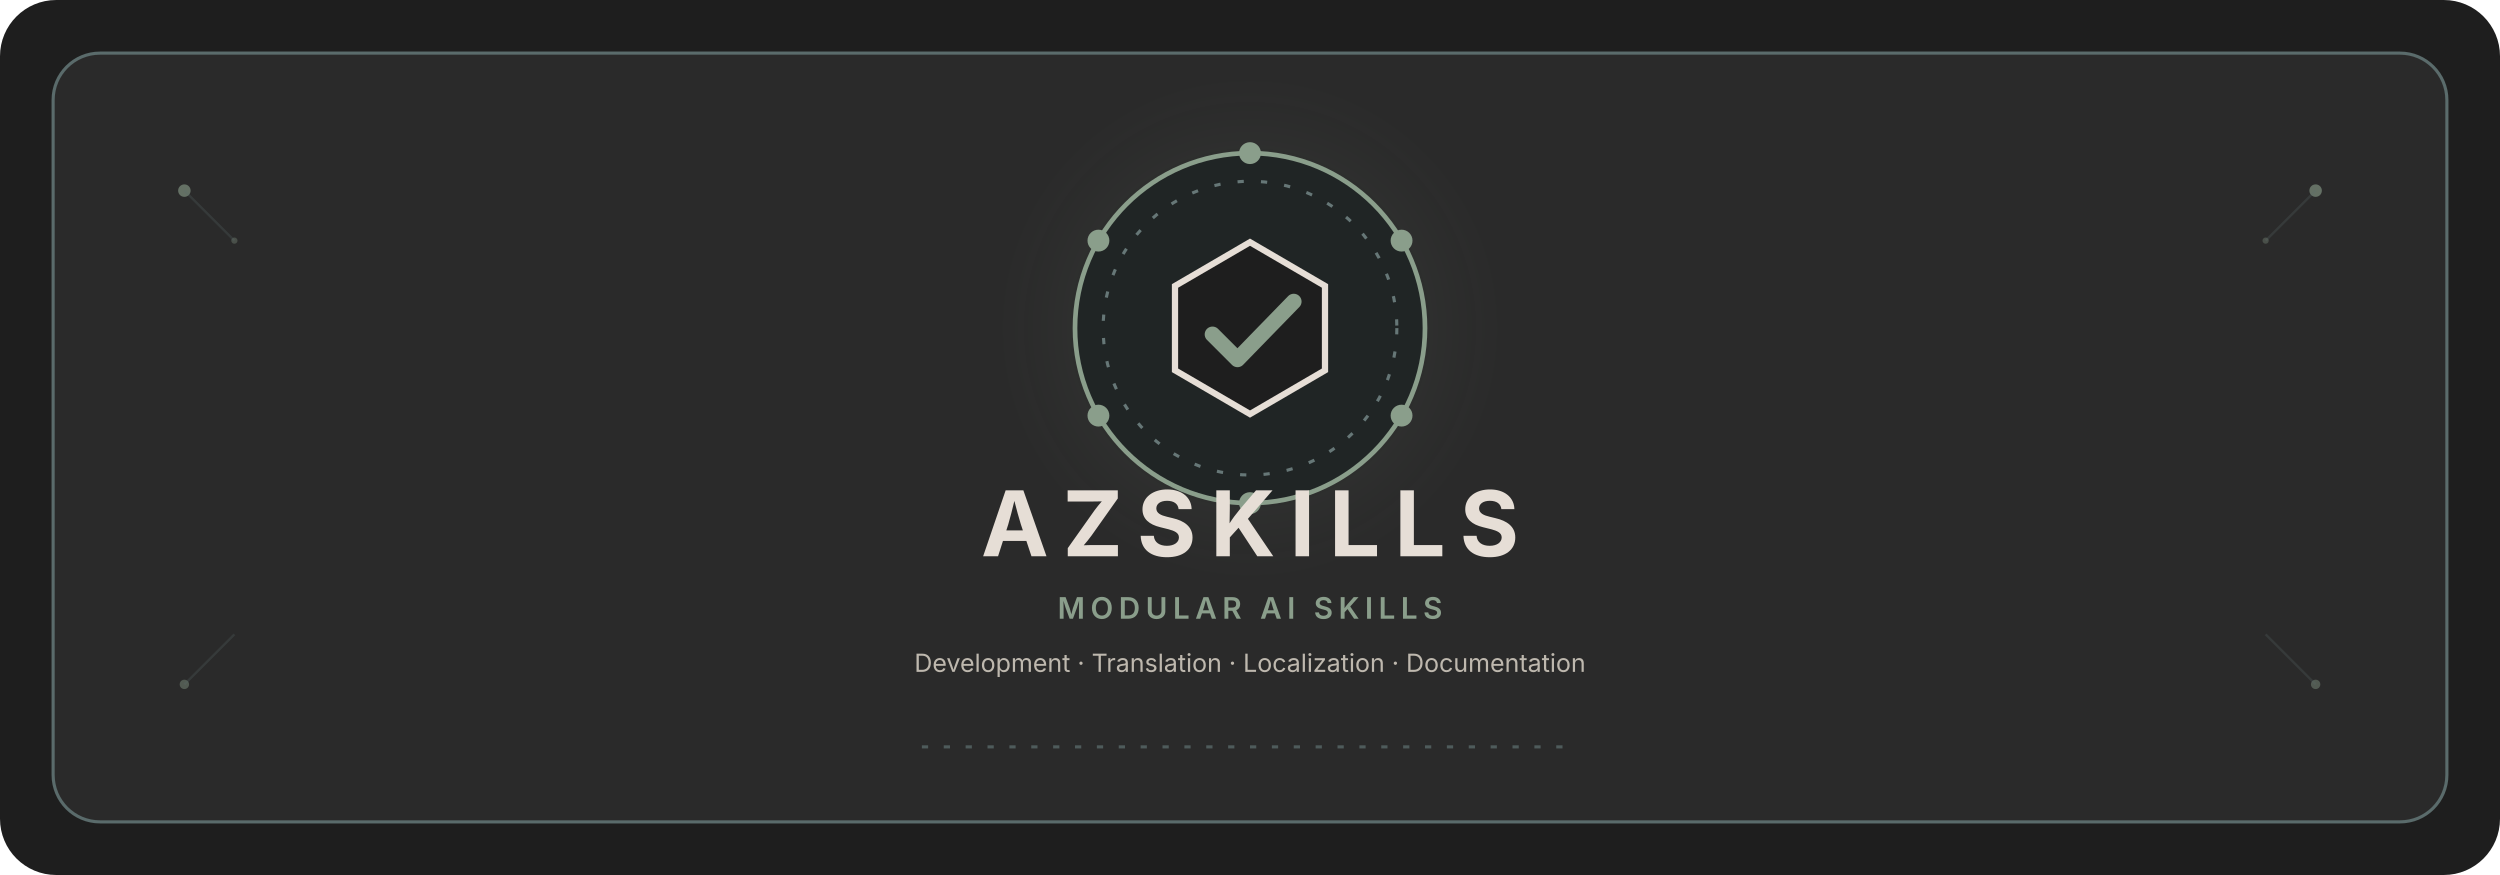
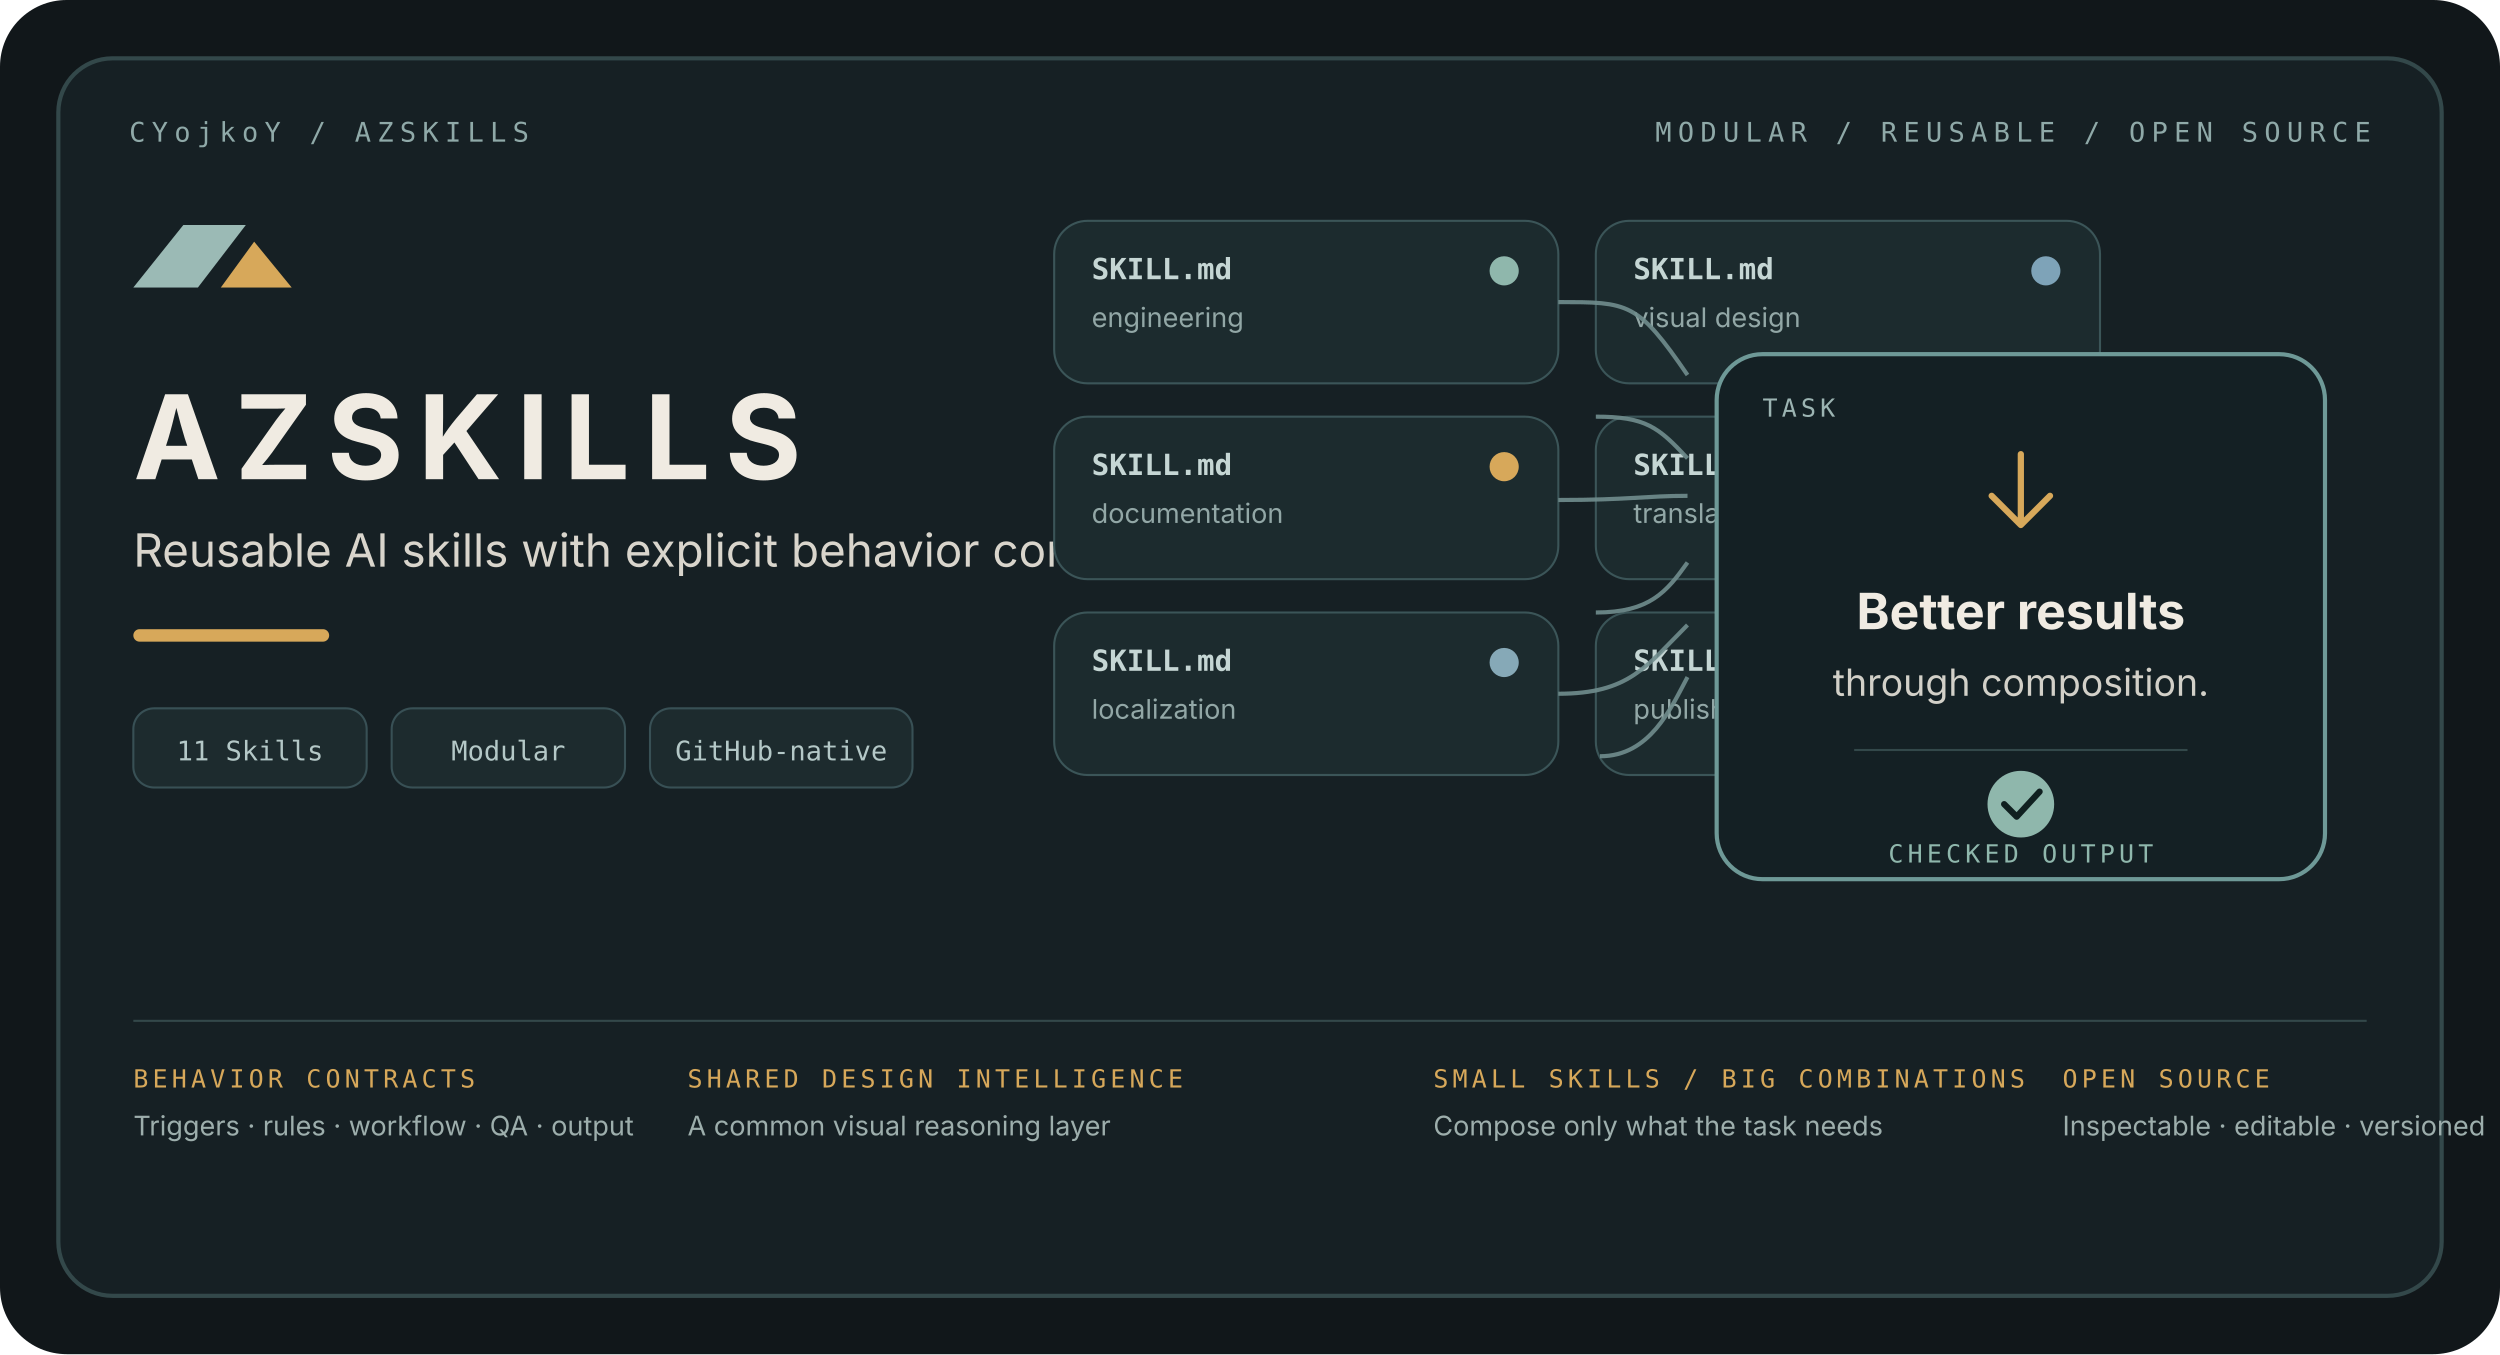
- <svg xmlns="http://www.w3.org/2000/svg" viewBox="0 0 1600 560" role="img" aria-labelledby="title desc">
-   <defs>
-     <radialGradient id="glow" cx="50%" cy="50%" r="50%">
-       <stop offset="0%" stop-color="#8A9E8B" stop-opacity="0.18" />
-       <stop offset="72%" stop-color="#8A9E8B" stop-opacity="0.035" />
-       <stop offset="100%" stop-color="#8A9E8B" stop-opacity="0" />
-     </radialGradient>
-   </defs>
-   <rect width="1600" height="560" rx="36" fill="#1E1E1E" />
-   <rect x="34" y="34" width="1532" height="492" rx="30" fill="#2A2A2A" stroke="#5A6B6B" stroke-width="2" />
-   <g fill="#8A9E8B">
-     <circle cx="118" cy="122" r="4" opacity="0.60" />
-     <circle cx="150" cy="154" r="2" opacity="0.32" />
-     <circle cx="1482" cy="122" r="4" opacity="0.60" />
-     <circle cx="1450" cy="154" r="2" opacity="0.32" />
-     <circle cx="118" cy="438" r="3" opacity="0.42" />
-     <circle cx="1482" cy="438" r="3" opacity="0.42" />
+ <svg xmlns="http://www.w3.org/2000/svg" viewBox="0 0 1200 650" role="img" aria-labelledby="title desc">
+   <rect width="1200" height="650" rx="32" fill="#11171A" />
+   <rect x="28" y="28" width="1144" height="594" rx="26" fill="#162024" stroke="#33484A" stroke-width="2" />
+   <g font-family="Inter, Segoe UI, Arial, sans-serif">
+     <g fill="#8FA9A8" font-family="Cascadia Code, Consolas, monospace" font-size="13" letter-spacing="3">
+       <text x="62" y="68">CYojkoY / AZSKILLS</text>
+       <text x="1138" y="68" text-anchor="end">MODULAR / REUSABLE / OPEN SOURCE</text>
+     </g>
+     <g transform="translate(64 108)">
+       <path d="M0 30 L24 0 H54 L31 30 Z" fill="#9BBAB5" />
+       <path d="M42 30 L58 8 L76 30 Z" fill="#D7A85A" />
+       <text x="0" y="122" fill="#F0EBE2" font-size="56" font-weight="750" letter-spacing="7">AZSKILLS</text>
+       <text x="0" y="164" fill="#D9D5CC" font-size="22">Reusable AI skills with explicit behavior contracts.</text>
+       <rect x="0" y="194" width="94" height="6" rx="3" fill="#D7A85A" />
+       <g transform="translate(0 232)" font-family="Cascadia Code, Consolas, monospace">
+         <rect x="0" y="0" width="112" height="38" rx="10" fill="#1D2B2E" stroke="#385055" />
+         <text x="56" y="25" text-anchor="middle" fill="#B4C8C7" font-size="13">11 Skills</text>
+         <rect x="124" y="0" width="112" height="38" rx="10" fill="#1D2B2E" stroke="#385055" />
+         <text x="180" y="25" text-anchor="middle" fill="#B4C8C7" font-size="13">Modular</text>
+         <rect x="248" y="0" width="126" height="38" rx="10" fill="#1D2B2E" stroke="#385055" />
+         <text x="311" y="25" text-anchor="middle" fill="#B4C8C7" font-size="13">GitHub-native</text>
+       </g>
+     </g>
+     <g transform="translate(506 106)">
+       <g>
+         <rect x="0" y="0" width="242" height="78" rx="16" fill="#1C2B2E" stroke="#3B5558" />
+         <text x="18" y="28" fill="#C5D6D4" font-family="Cascadia Code, Consolas, monospace" font-size="14" font-weight="700">SKILL.md</text>
+         <text x="18" y="51" fill="#92A7A6" font-size="13">engineering</text>
+         <circle cx="216" cy="24" r="7" fill="#8FB7AC" />
+       </g>
+       <g transform="translate(260 0)">
+         <rect x="0" y="0" width="242" height="78" rx="16" fill="#1C2B2E" stroke="#3B5558" />
+         <text x="18" y="28" fill="#C5D6D4" font-family="Cascadia Code, Consolas, monospace" font-size="14" font-weight="700">SKILL.md</text>
+         <text x="18" y="51" fill="#92A7A6" font-size="13">visual design</text>
+         <circle cx="216" cy="24" r="7" fill="#7EA3B8" />
+       </g>
+       <g transform="translate(0 94)">
+         <rect x="0" y="0" width="242" height="78" rx="16" fill="#1C2B2E" stroke="#3B5558" />
+         <text x="18" y="28" fill="#C5D6D4" font-family="Cascadia Code, Consolas, monospace" font-size="14" font-weight="700">SKILL.md</text>
+         <text x="18" y="51" fill="#92A7A6" font-size="13">documentation</text>
+         <circle cx="216" cy="24" r="7" fill="#D7A85A" />
+       </g>
+       <g transform="translate(260 94)">
+         <rect x="0" y="0" width="242" height="78" rx="16" fill="#1C2B2E" stroke="#3B5558" />
+         <text x="18" y="28" fill="#C5D6D4" font-family="Cascadia Code, Consolas, monospace" font-size="14" font-weight="700">SKILL.md</text>
+         <text x="18" y="51" fill="#92A7A6" font-size="13">translation</text>
+         <circle cx="216" cy="24" r="7" fill="#8FB7AC" />
+       </g>
+       <g transform="translate(0 188)">
+         <rect x="0" y="0" width="242" height="78" rx="16" fill="#1C2B2E" stroke="#3B5558" />
+         <text x="18" y="28" fill="#C5D6D4" font-family="Cascadia Code, Consolas, monospace" font-size="14" font-weight="700">SKILL.md</text>
+         <text x="18" y="51" fill="#92A7A6" font-size="13">localization</text>
+         <circle cx="216" cy="24" r="7" fill="#86A9B7" />
+       </g>
+       <g transform="translate(260 188)">
+         <rect x="0" y="0" width="242" height="78" rx="16" fill="#1C2B2E" stroke="#3B5558" />
+         <text x="18" y="28" fill="#C5D6D4" font-family="Cascadia Code, Consolas, monospace" font-size="14" font-weight="700">SKILL.md</text>
+         <text x="18" y="51" fill="#92A7A6" font-size="13">publishing</text>
+         <circle cx="216" cy="24" r="7" fill="#D7A85A" />
+       </g>
+     </g>
+     <g fill="none" stroke="#708D8D" stroke-width="2" opacity="0.9">
+       <path d="M748 145 C782 145 786 145 810 180" />
+       <path d="M766 200 C790 200 796 205 810 220" />
+       <path d="M748 240 C782 240 790 238 810 238" />
+       <path d="M766 294 C792 294 800 284 810 270" />
+       <path d="M748 333 C782 333 790 320 810 300" />
+       <path d="M768 363 C792 363 802 340 810 325" />
+     </g>
+     <g transform="translate(824 170)">
+       <rect x="0" y="0" width="292" height="252" rx="22" fill="#142024" stroke="#6E9997" stroke-width="2" />
+       <g fill="#9CB4B2" font-family="Cascadia Code, Consolas, monospace" font-size="12" letter-spacing="2">
+         <text x="22" y="30">TASK</text>
+       </g>
+       <path d="M146 48 v34 M132 68 l14 14 l14-14" stroke="#D7A85A" stroke-width="3" fill="none" stroke-linecap="round" stroke-linejoin="round" />
+       <text x="146" y="132" text-anchor="middle" fill="#F0EBE2" font-size="24" font-weight="700">Better results</text>
+       <text x="146" y="164" text-anchor="middle" fill="#D2D0C8" font-size="18">through composition.</text>
+       <line x1="66" y1="190" x2="226" y2="190" stroke="#33484A" />
+       <circle cx="146" cy="216" r="16" fill="#8FB7AC" />
+       <path d="M138 216 l6 6 l11-12" stroke="#102020" stroke-width="3" fill="none" stroke-linecap="round" stroke-linejoin="round" />
+       <text x="146" y="244" text-anchor="middle" fill="#8FB7AC" font-family="Cascadia Code, Consolas, monospace" font-size="12" letter-spacing="2">CHECKED OUTPUT</text>
+     </g>
+     <line x1="64" y1="490" x2="1136" y2="490" stroke="#33484A" />
+     <g transform="translate(64 522)">
+       <text x="0" y="0" fill="#D7A85A" font-family="Cascadia Code, Consolas, monospace" font-size="12" letter-spacing="2">BEHAVIOR CONTRACTS</text>
+       <text x="0" y="23" fill="#9DAEAC" font-size="13">Triggers · rules · workflow · QA · output</text>
+     </g>
+     <g transform="translate(330 522)">
+       <text x="0" y="0" fill="#D7A85A" font-family="Cascadia Code, Consolas, monospace" font-size="12" letter-spacing="2">SHARED DESIGN INTELLIGENCE</text>
+       <text x="0" y="23" fill="#9DAEAC" font-size="13">A common visual reasoning layer</text>
+     </g>
+     <g transform="translate(688 522)">
+       <text x="0" y="0" fill="#D7A85A" font-family="Cascadia Code, Consolas, monospace" font-size="12" letter-spacing="2">SMALL SKILLS / BIG COMBINATIONS</text>
+       <text x="0" y="23" fill="#9DAEAC" font-size="13">Compose only what the task needs</text>
+     </g>
+     <g transform="translate(990 522)">
+       <text x="0" y="0" fill="#D7A85A" font-family="Cascadia Code, Consolas, monospace" font-size="12" letter-spacing="2">OPEN SOURCE</text>
+       <text x="0" y="23" fill="#9DAEAC" font-size="13">Inspectable · editable · versioned</text>
+     </g>
  </g>
-   <g stroke="#5A6B6B" stroke-width="1.5" opacity="0.24">
-     <line x1="118" y1="122" x2="150" y2="154" />
-     <line x1="1482" y1="122" x2="1450" y2="154" />
-     <line x1="118" y1="438" x2="150" y2="406" />
-     <line x1="1482" y1="438" x2="1450" y2="406" />
-   </g>
-   <circle cx="800" cy="210" r="162" fill="url(#glow)" />
-   <g transform="translate(800 210)">
-     <circle r="112" fill="#202525" stroke="#8A9E8B" stroke-width="3" />
-     <circle r="94" fill="none" stroke="#7A8E8E" stroke-width="2" stroke-dasharray="4 11" opacity="0.78" />
-     <g fill="#8A9E8B">
-       <circle cx="0" cy="-112" r="7" />
-       <circle cx="97" cy="-56" r="7" />
-       <circle cx="97" cy="56" r="7" />
-       <circle cx="0" cy="112" r="7" />
-       <circle cx="-97" cy="56" r="7" />
-       <circle cx="-97" cy="-56" r="7" />
-     </g>
-     <polygon points="0,-55 48,-27 48,27 0,55 -48,27 -48,-27" fill="#1E1E1E" stroke="#E6DED6" stroke-width="4" />
-     <path d="M-24 4 L-8 20 L28 -17" fill="none" stroke="#8A9E8B" stroke-width="10" stroke-linecap="round" stroke-linejoin="round" />
-   </g>
-   <g font-family="Inter, Segoe UI, Arial, sans-serif" text-anchor="middle">
-     <text x="800" y="356" font-size="58" font-weight="700" letter-spacing="9" fill="#E6DED6">AZSKILLS</text>
-     <text x="800" y="396" font-size="19" font-weight="600" letter-spacing="3.5" fill="#8A9E8B">MODULAR AI SKILLS</text>
-     <text x="800" y="430" font-size="16" fill="#BEB8AE">Development · Translation · Localization · Documentation</text>
-   </g>
-   <path d="M590 478 H1010" stroke="#5A6B6B" stroke-width="2" stroke-dasharray="4 10" opacity="0.75" />
</svg>
